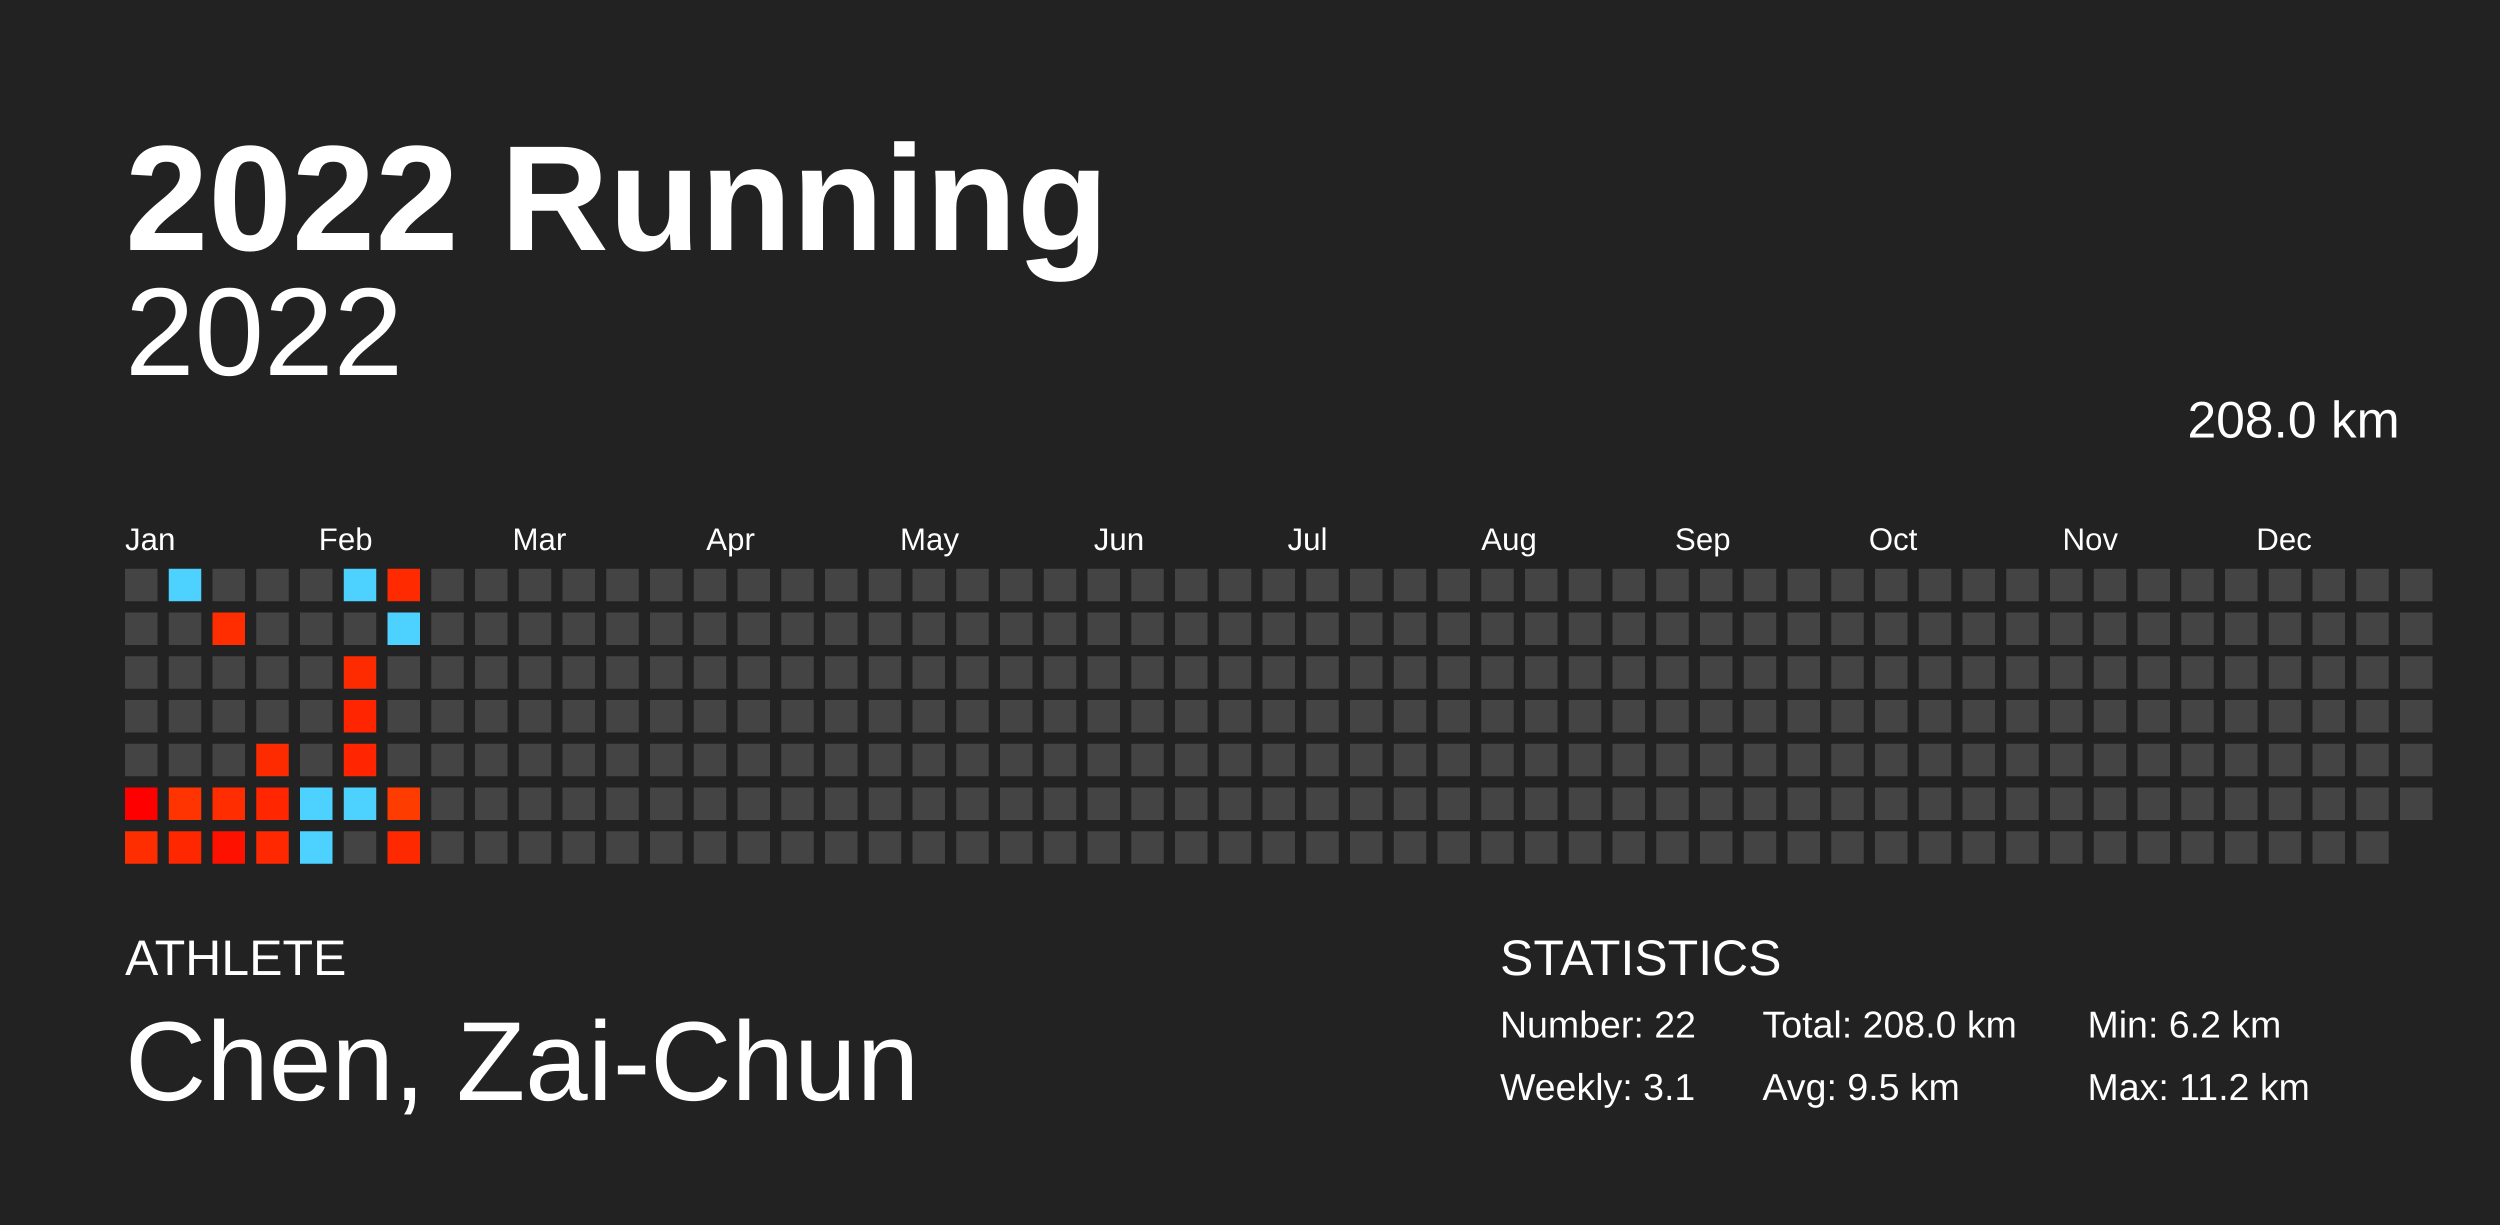
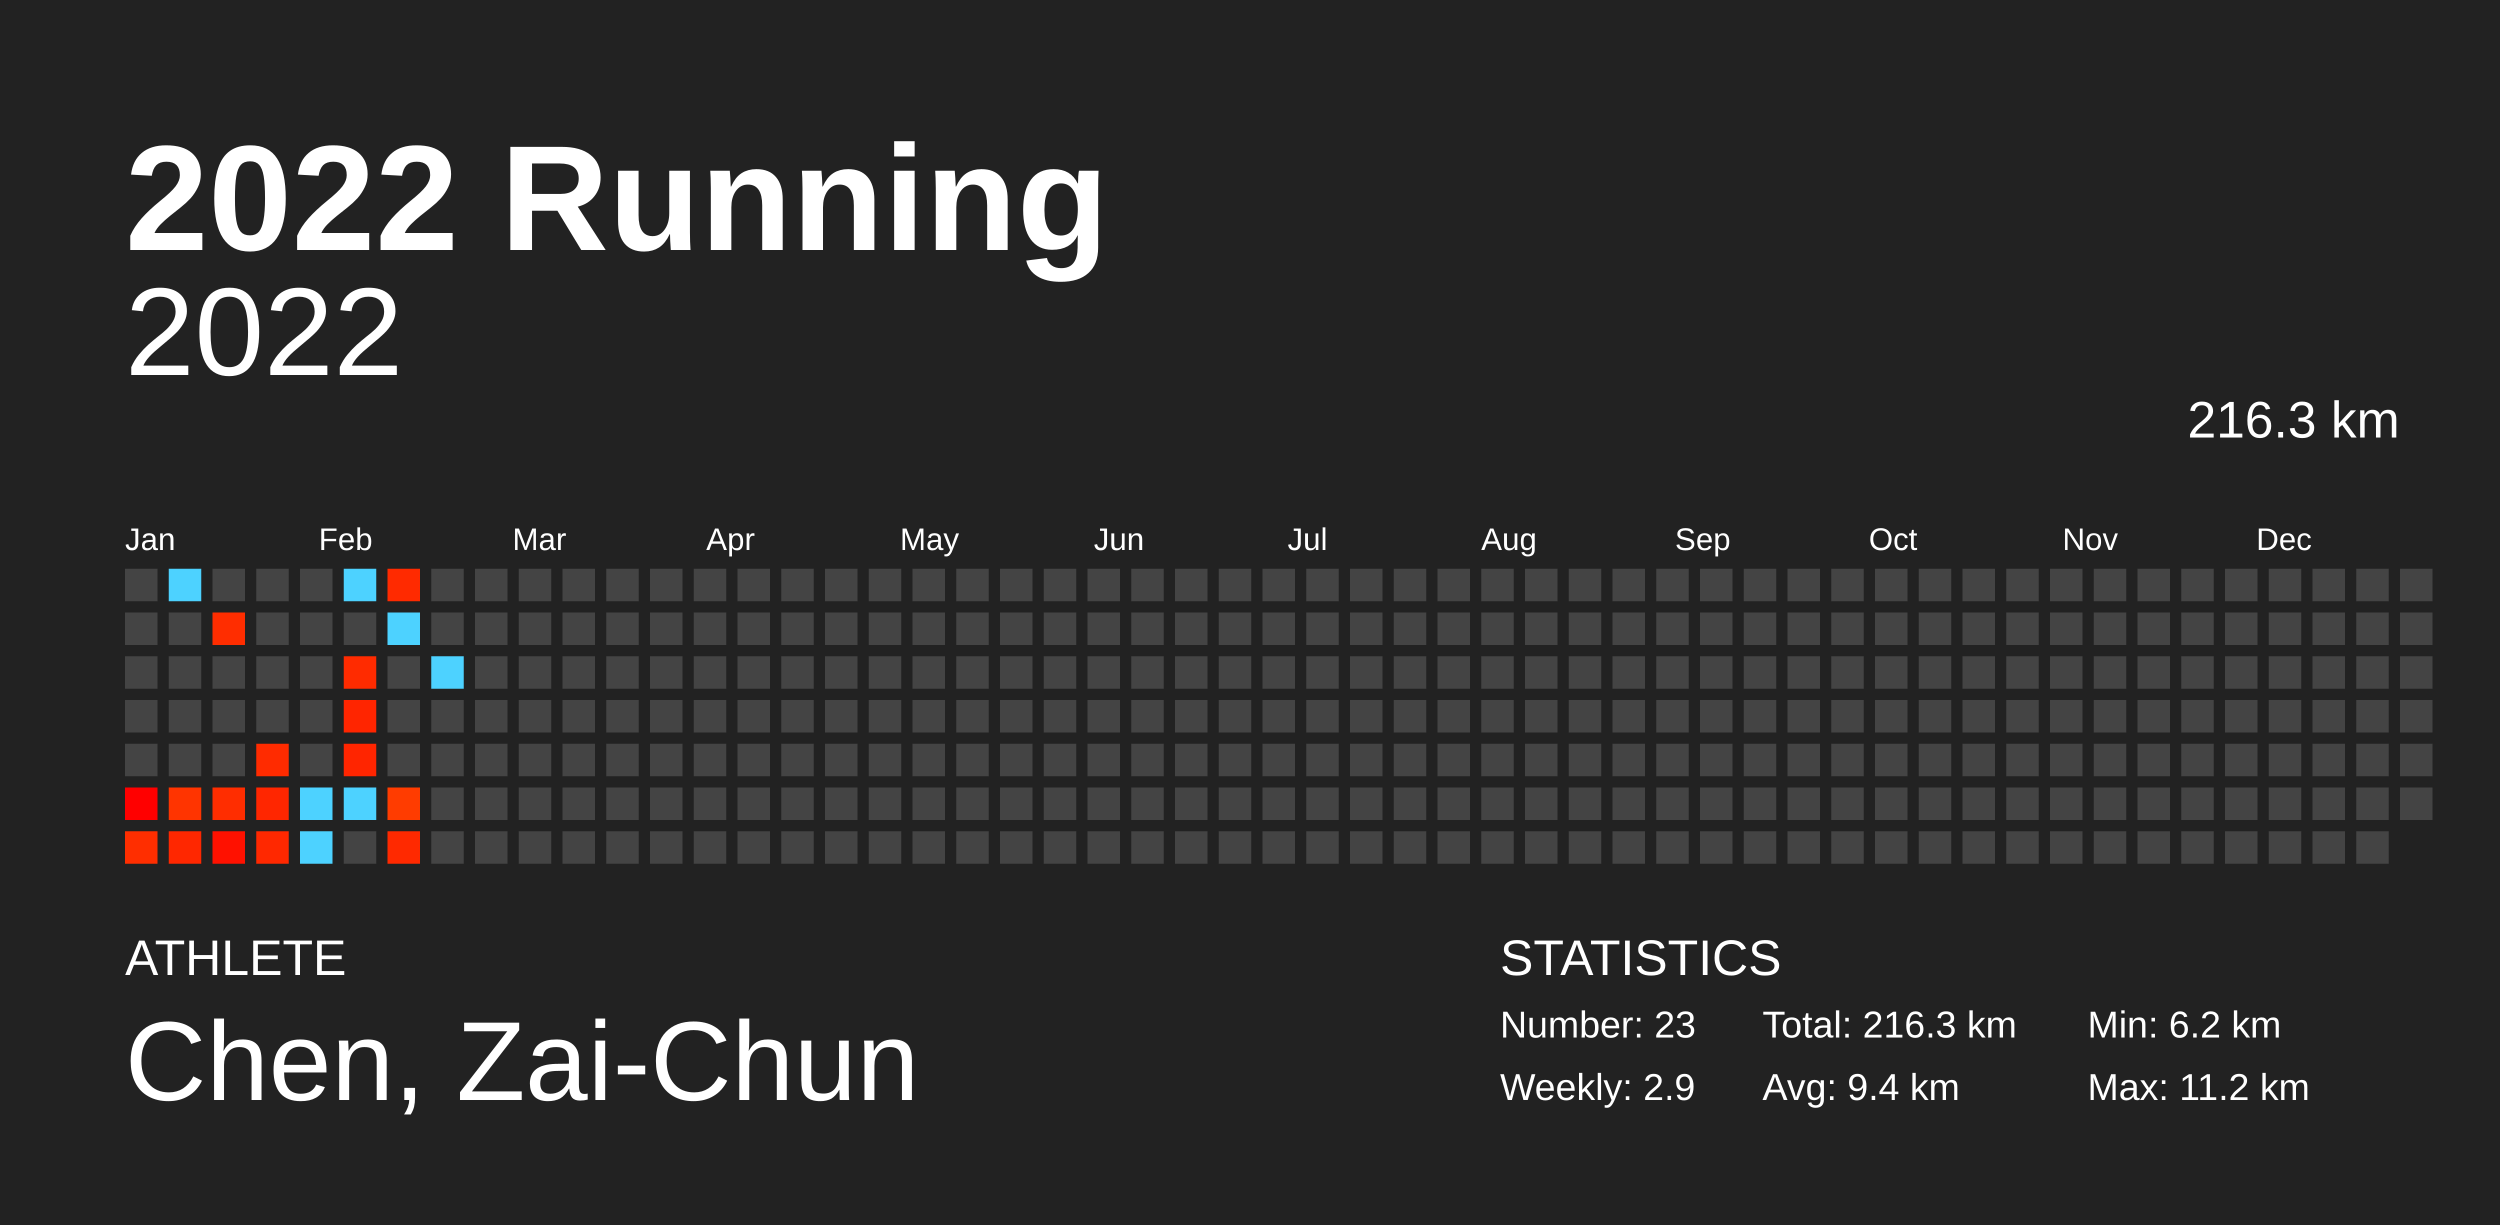
<svg xmlns="http://www.w3.org/2000/svg" baseProfile="full" height="98mm" version="1.1" viewBox="0,0,200,98" width="200mm">
  <defs />
  <rect fill="#222222" height="98" width="200" x="0" y="0" />
  <text fill="#FFFFFF" style="font-size:12px; font-family:Arial; font-weight:bold;" x="10" y="20">2022 Running</text>
  <text fill="#FFFFFF" style="font-size:4px; font-family:Arial" x="10" y="78">ATHLETE</text>
  <text fill="#FFFFFF" style="font-size:9px; font-family:Arial" x="10" y="88">Chen, Zai-Chun</text>
  <text fill="#FFFFFF" style="font-size:4px; font-family:Arial" x="120" y="78">STATISTICS</text>
-   <text fill="#FFFFFF" style="font-size:3px; font-family:Arial" x="120" y="83">Number: 22</text>
-   <text fill="#FFFFFF" style="font-size:3px; font-family:Arial" x="120" y="88">Weekly: 3.1</text>
-   <text fill="#FFFFFF" style="font-size:3px; font-family:Arial" x="141" y="83">Total: 208.0 km</text>
-   <text fill="#FFFFFF" style="font-size:3px; font-family:Arial" x="141" y="88">Avg: 9.5 km</text>
+   <text fill="#FFFFFF" style="font-size:3px; font-family:Arial" x="120" y="83">Number: 23</text>
+   <text fill="#FFFFFF" style="font-size:3px; font-family:Arial" x="120" y="88">Weekly: 2.9</text>
+   <text fill="#FFFFFF" style="font-size:3px; font-family:Arial" x="141" y="83">Total: 216.3 km</text>
+   <text fill="#FFFFFF" style="font-size:3px; font-family:Arial" x="141" y="88">Avg: 9.4 km</text>
  <text fill="#FFFFFF" style="font-size:3px; font-family:Arial" x="167" y="83">Min: 6.2 km</text>
  <text fill="#FFFFFF" style="font-size:3px; font-family:Arial" x="167" y="88">Max: 11.2 km</text>
  <text alignment-baseline="hanging" fill="#FFFFFF" style="font-size:10.0px; font-family:Arial;" x="10" y="30">2022</text>
-   <text alignment-baseline="hanging" fill="#FFFFFF" style="font-size:4.125px; font-family:Arial;" x="175" y="35">208.0 km</text>
+   <text alignment-baseline="hanging" fill="#FFFFFF" style="font-size:4.125px; font-family:Arial;" x="175" y="35">216.3 km</text>
  <text fill="#FFFFFF" style="font-size:2.5px; font-family:Arial" x="10.0" y="44">Jan</text>
  <text fill="#FFFFFF" style="font-size:2.5px; font-family:Arial" x="25.5" y="44">Feb</text>
  <text fill="#FFFFFF" style="font-size:2.5px; font-family:Arial" x="41.0" y="44">Mar</text>
  <text fill="#FFFFFF" style="font-size:2.5px; font-family:Arial" x="56.5" y="44">Apr</text>
  <text fill="#FFFFFF" style="font-size:2.5px; font-family:Arial" x="72.0" y="44">May</text>
  <text fill="#FFFFFF" style="font-size:2.5px; font-family:Arial" x="87.5" y="44">Jun</text>
  <text fill="#FFFFFF" style="font-size:2.5px; font-family:Arial" x="103.0" y="44">Jul</text>
  <text fill="#FFFFFF" style="font-size:2.5px; font-family:Arial" x="118.5" y="44">Aug</text>
  <text fill="#FFFFFF" style="font-size:2.5px; font-family:Arial" x="134.0" y="44">Sep</text>
  <text fill="#FFFFFF" style="font-size:2.5px; font-family:Arial" x="149.5" y="44">Oct</text>
  <text fill="#FFFFFF" style="font-size:2.5px; font-family:Arial" x="165.0" y="44">Nov</text>
  <text fill="#FFFFFF" style="font-size:2.5px; font-family:Arial" x="180.5" y="44">Dec</text>
  <rect fill="#444444" height="2.6" width="2.6" x="10.0" y="45.5" />
  <rect fill="#444444" height="2.6" width="2.6" x="10.0" y="49.0" />
  <rect fill="#444444" height="2.6" width="2.6" x="10.0" y="52.5" />
  <rect fill="#444444" height="2.6" width="2.6" x="10.0" y="56.0" />
  <rect fill="#444444" height="2.6" width="2.6" x="10.0" y="59.5" />
  <rect fill="#ff0000" height="2.6" width="2.6" x="10.0" y="63.0" />
  <rect fill="#ff2e00" height="2.6" width="2.6" x="10.0" y="66.5" />
  <rect fill="#4dd2ff" height="2.6" width="2.6" x="13.5" y="45.5" />
  <rect fill="#444444" height="2.6" width="2.6" x="13.5" y="49.0" />
  <rect fill="#444444" height="2.6" width="2.6" x="13.5" y="52.5" />
  <rect fill="#444444" height="2.6" width="2.6" x="13.5" y="56.0" />
  <rect fill="#444444" height="2.6" width="2.6" x="13.5" y="59.5" />
  <rect fill="#ff3400" height="2.6" width="2.6" x="13.5" y="63.0" />
  <rect fill="#ff2700" height="2.6" width="2.6" x="13.5" y="66.5" />
  <rect fill="#444444" height="2.6" width="2.6" x="17.0" y="45.5" />
  <rect fill="#ff2d00" height="2.6" width="2.6" x="17.0" y="49.0" />
  <rect fill="#444444" height="2.6" width="2.6" x="17.0" y="52.5" />
  <rect fill="#444444" height="2.6" width="2.6" x="17.0" y="56.0" />
  <rect fill="#444444" height="2.6" width="2.6" x="17.0" y="59.5" />
  <rect fill="#ff2d00" height="2.6" width="2.6" x="17.0" y="63.0" />
  <rect fill="#ff1100" height="2.6" width="2.6" x="17.0" y="66.5" />
  <rect fill="#444444" height="2.6" width="2.6" x="20.5" y="45.5" />
  <rect fill="#444444" height="2.6" width="2.6" x="20.5" y="49.0" />
  <rect fill="#444444" height="2.6" width="2.6" x="20.5" y="52.5" />
  <rect fill="#444444" height="2.6" width="2.6" x="20.5" y="56.0" />
  <rect fill="#ff2b00" height="2.6" width="2.6" x="20.5" y="59.5" />
  <rect fill="#ff2600" height="2.6" width="2.6" x="20.5" y="63.0" />
  <rect fill="#ff2800" height="2.6" width="2.6" x="20.5" y="66.5" />
  <rect fill="#444444" height="2.6" width="2.6" x="24.0" y="45.5" />
  <rect fill="#444444" height="2.6" width="2.6" x="24.0" y="49.0" />
  <rect fill="#444444" height="2.6" width="2.6" x="24.0" y="52.5" />
  <rect fill="#444444" height="2.6" width="2.6" x="24.0" y="56.0" />
  <rect fill="#444444" height="2.6" width="2.6" x="24.0" y="59.5" />
  <rect fill="#4dd2ff" height="2.6" width="2.6" x="24.0" y="63.0" />
  <rect fill="#4dd2ff" height="2.6" width="2.6" x="24.0" y="66.5" />
  <rect fill="#4dd2ff" height="2.6" width="2.6" x="27.5" y="45.5" />
  <rect fill="#444444" height="2.6" width="2.6" x="27.5" y="49.0" />
  <rect fill="#ff2b00" height="2.6" width="2.6" x="27.5" y="52.5" />
  <rect fill="#ff2500" height="2.6" width="2.6" x="27.5" y="56.0" />
  <rect fill="#ff2500" height="2.6" width="2.6" x="27.5" y="59.5" />
  <rect fill="#4dd2ff" height="2.6" width="2.6" x="27.5" y="63.0" />
  <rect fill="#444444" height="2.6" width="2.6" x="27.5" y="66.5" />
  <rect fill="#ff2a00" height="2.6" width="2.6" x="31.0" y="45.5" />
  <rect fill="#4dd2ff" height="2.6" width="2.6" x="31.0" y="49.0" />
  <rect fill="#444444" height="2.6" width="2.6" x="31.0" y="52.5" />
  <rect fill="#444444" height="2.6" width="2.6" x="31.0" y="56.0" />
  <rect fill="#444444" height="2.6" width="2.6" x="31.0" y="59.5" />
  <rect fill="#ff3c00" height="2.6" width="2.6" x="31.0" y="63.0" />
  <rect fill="#ff2900" height="2.6" width="2.6" x="31.0" y="66.5" />
  <rect fill="#444444" height="2.6" width="2.6" x="34.5" y="45.5" />
  <rect fill="#444444" height="2.6" width="2.6" x="34.5" y="49.0" />
-   <rect fill="#444444" height="2.6" width="2.6" x="34.5" y="52.5" />
+   <rect fill="#4dd2ff" height="2.6" width="2.6" x="34.5" y="52.5" />
  <rect fill="#444444" height="2.6" width="2.6" x="34.5" y="56.0" />
  <rect fill="#444444" height="2.6" width="2.6" x="34.5" y="59.5" />
  <rect fill="#444444" height="2.6" width="2.6" x="34.5" y="63.0" />
  <rect fill="#444444" height="2.6" width="2.6" x="34.5" y="66.5" />
  <rect fill="#444444" height="2.6" width="2.6" x="38.0" y="45.5" />
  <rect fill="#444444" height="2.6" width="2.6" x="38.0" y="49.0" />
  <rect fill="#444444" height="2.6" width="2.6" x="38.0" y="52.5" />
  <rect fill="#444444" height="2.6" width="2.6" x="38.0" y="56.0" />
  <rect fill="#444444" height="2.6" width="2.6" x="38.0" y="59.5" />
  <rect fill="#444444" height="2.6" width="2.6" x="38.0" y="63.0" />
  <rect fill="#444444" height="2.6" width="2.6" x="38.0" y="66.5" />
  <rect fill="#444444" height="2.6" width="2.6" x="41.5" y="45.5" />
  <rect fill="#444444" height="2.6" width="2.6" x="41.5" y="49.0" />
  <rect fill="#444444" height="2.6" width="2.6" x="41.5" y="52.5" />
  <rect fill="#444444" height="2.6" width="2.6" x="41.5" y="56.0" />
  <rect fill="#444444" height="2.6" width="2.6" x="41.5" y="59.5" />
  <rect fill="#444444" height="2.6" width="2.6" x="41.5" y="63.0" />
  <rect fill="#444444" height="2.6" width="2.6" x="41.5" y="66.5" />
  <rect fill="#444444" height="2.6" width="2.6" x="45.0" y="45.5" />
  <rect fill="#444444" height="2.6" width="2.6" x="45.0" y="49.0" />
  <rect fill="#444444" height="2.6" width="2.6" x="45.0" y="52.5" />
  <rect fill="#444444" height="2.6" width="2.6" x="45.0" y="56.0" />
  <rect fill="#444444" height="2.6" width="2.6" x="45.0" y="59.5" />
  <rect fill="#444444" height="2.6" width="2.6" x="45.0" y="63.0" />
  <rect fill="#444444" height="2.6" width="2.6" x="45.0" y="66.5" />
  <rect fill="#444444" height="2.6" width="2.6" x="48.5" y="45.5" />
  <rect fill="#444444" height="2.6" width="2.6" x="48.5" y="49.0" />
  <rect fill="#444444" height="2.6" width="2.6" x="48.5" y="52.5" />
  <rect fill="#444444" height="2.6" width="2.6" x="48.5" y="56.0" />
  <rect fill="#444444" height="2.6" width="2.6" x="48.5" y="59.5" />
  <rect fill="#444444" height="2.6" width="2.6" x="48.5" y="63.0" />
  <rect fill="#444444" height="2.6" width="2.6" x="48.5" y="66.5" />
  <rect fill="#444444" height="2.6" width="2.6" x="52.0" y="45.5" />
  <rect fill="#444444" height="2.6" width="2.6" x="52.0" y="49.0" />
  <rect fill="#444444" height="2.6" width="2.6" x="52.0" y="52.5" />
  <rect fill="#444444" height="2.6" width="2.6" x="52.0" y="56.0" />
  <rect fill="#444444" height="2.6" width="2.6" x="52.0" y="59.5" />
  <rect fill="#444444" height="2.6" width="2.6" x="52.0" y="63.0" />
  <rect fill="#444444" height="2.6" width="2.6" x="52.0" y="66.5" />
  <rect fill="#444444" height="2.6" width="2.6" x="55.5" y="45.5" />
  <rect fill="#444444" height="2.6" width="2.6" x="55.5" y="49.0" />
  <rect fill="#444444" height="2.6" width="2.6" x="55.5" y="52.5" />
  <rect fill="#444444" height="2.6" width="2.6" x="55.5" y="56.0" />
  <rect fill="#444444" height="2.6" width="2.6" x="55.5" y="59.5" />
  <rect fill="#444444" height="2.6" width="2.6" x="55.5" y="63.0" />
  <rect fill="#444444" height="2.6" width="2.6" x="55.5" y="66.5" />
  <rect fill="#444444" height="2.6" width="2.6" x="59.0" y="45.5" />
  <rect fill="#444444" height="2.6" width="2.6" x="59.0" y="49.0" />
  <rect fill="#444444" height="2.6" width="2.6" x="59.0" y="52.5" />
  <rect fill="#444444" height="2.6" width="2.6" x="59.0" y="56.0" />
  <rect fill="#444444" height="2.6" width="2.6" x="59.0" y="59.5" />
  <rect fill="#444444" height="2.6" width="2.6" x="59.0" y="63.0" />
  <rect fill="#444444" height="2.6" width="2.6" x="59.0" y="66.5" />
  <rect fill="#444444" height="2.6" width="2.6" x="62.5" y="45.5" />
  <rect fill="#444444" height="2.6" width="2.6" x="62.5" y="49.0" />
  <rect fill="#444444" height="2.6" width="2.6" x="62.5" y="52.5" />
  <rect fill="#444444" height="2.6" width="2.6" x="62.5" y="56.0" />
  <rect fill="#444444" height="2.6" width="2.6" x="62.5" y="59.5" />
  <rect fill="#444444" height="2.6" width="2.6" x="62.5" y="63.0" />
  <rect fill="#444444" height="2.6" width="2.6" x="62.5" y="66.5" />
  <rect fill="#444444" height="2.6" width="2.6" x="66.0" y="45.5" />
  <rect fill="#444444" height="2.6" width="2.6" x="66.0" y="49.0" />
  <rect fill="#444444" height="2.6" width="2.6" x="66.0" y="52.5" />
  <rect fill="#444444" height="2.6" width="2.6" x="66.0" y="56.0" />
  <rect fill="#444444" height="2.6" width="2.6" x="66.0" y="59.5" />
  <rect fill="#444444" height="2.6" width="2.6" x="66.0" y="63.0" />
  <rect fill="#444444" height="2.6" width="2.6" x="66.0" y="66.5" />
  <rect fill="#444444" height="2.6" width="2.6" x="69.5" y="45.5" />
  <rect fill="#444444" height="2.6" width="2.6" x="69.5" y="49.0" />
  <rect fill="#444444" height="2.6" width="2.6" x="69.5" y="52.5" />
  <rect fill="#444444" height="2.6" width="2.6" x="69.5" y="56.0" />
  <rect fill="#444444" height="2.6" width="2.6" x="69.5" y="59.5" />
  <rect fill="#444444" height="2.6" width="2.6" x="69.5" y="63.0" />
  <rect fill="#444444" height="2.6" width="2.6" x="69.5" y="66.5" />
  <rect fill="#444444" height="2.6" width="2.6" x="73.0" y="45.5" />
  <rect fill="#444444" height="2.6" width="2.6" x="73.0" y="49.0" />
  <rect fill="#444444" height="2.6" width="2.6" x="73.0" y="52.5" />
  <rect fill="#444444" height="2.6" width="2.6" x="73.0" y="56.0" />
  <rect fill="#444444" height="2.6" width="2.6" x="73.0" y="59.5" />
  <rect fill="#444444" height="2.6" width="2.6" x="73.0" y="63.0" />
  <rect fill="#444444" height="2.6" width="2.6" x="73.0" y="66.5" />
  <rect fill="#444444" height="2.6" width="2.6" x="76.5" y="45.5" />
  <rect fill="#444444" height="2.6" width="2.6" x="76.5" y="49.0" />
  <rect fill="#444444" height="2.6" width="2.6" x="76.5" y="52.5" />
  <rect fill="#444444" height="2.6" width="2.6" x="76.5" y="56.0" />
  <rect fill="#444444" height="2.6" width="2.6" x="76.5" y="59.5" />
  <rect fill="#444444" height="2.6" width="2.6" x="76.5" y="63.0" />
  <rect fill="#444444" height="2.6" width="2.6" x="76.5" y="66.5" />
  <rect fill="#444444" height="2.6" width="2.6" x="80.0" y="45.5" />
  <rect fill="#444444" height="2.6" width="2.6" x="80.0" y="49.0" />
  <rect fill="#444444" height="2.6" width="2.6" x="80.0" y="52.5" />
  <rect fill="#444444" height="2.6" width="2.6" x="80.0" y="56.0" />
  <rect fill="#444444" height="2.6" width="2.6" x="80.0" y="59.5" />
  <rect fill="#444444" height="2.6" width="2.6" x="80.0" y="63.0" />
  <rect fill="#444444" height="2.6" width="2.6" x="80.0" y="66.5" />
  <rect fill="#444444" height="2.6" width="2.6" x="83.5" y="45.5" />
  <rect fill="#444444" height="2.6" width="2.6" x="83.5" y="49.0" />
  <rect fill="#444444" height="2.6" width="2.6" x="83.5" y="52.5" />
  <rect fill="#444444" height="2.6" width="2.6" x="83.5" y="56.0" />
  <rect fill="#444444" height="2.6" width="2.6" x="83.5" y="59.5" />
  <rect fill="#444444" height="2.6" width="2.6" x="83.5" y="63.0" />
  <rect fill="#444444" height="2.6" width="2.6" x="83.5" y="66.5" />
  <rect fill="#444444" height="2.6" width="2.6" x="87.0" y="45.5" />
  <rect fill="#444444" height="2.6" width="2.6" x="87.0" y="49.0" />
  <rect fill="#444444" height="2.6" width="2.6" x="87.0" y="52.5" />
  <rect fill="#444444" height="2.6" width="2.6" x="87.0" y="56.0" />
  <rect fill="#444444" height="2.6" width="2.6" x="87.0" y="59.5" />
  <rect fill="#444444" height="2.6" width="2.6" x="87.0" y="63.0" />
  <rect fill="#444444" height="2.6" width="2.6" x="87.0" y="66.5" />
  <rect fill="#444444" height="2.6" width="2.6" x="90.5" y="45.5" />
  <rect fill="#444444" height="2.6" width="2.6" x="90.5" y="49.0" />
  <rect fill="#444444" height="2.6" width="2.6" x="90.5" y="52.5" />
  <rect fill="#444444" height="2.6" width="2.6" x="90.5" y="56.0" />
  <rect fill="#444444" height="2.6" width="2.6" x="90.5" y="59.5" />
  <rect fill="#444444" height="2.6" width="2.6" x="90.5" y="63.0" />
  <rect fill="#444444" height="2.6" width="2.6" x="90.5" y="66.5" />
  <rect fill="#444444" height="2.6" width="2.6" x="94.0" y="45.5" />
  <rect fill="#444444" height="2.6" width="2.6" x="94.0" y="49.0" />
  <rect fill="#444444" height="2.6" width="2.6" x="94.0" y="52.5" />
  <rect fill="#444444" height="2.6" width="2.6" x="94.0" y="56.0" />
  <rect fill="#444444" height="2.6" width="2.6" x="94.0" y="59.5" />
  <rect fill="#444444" height="2.6" width="2.6" x="94.0" y="63.0" />
  <rect fill="#444444" height="2.6" width="2.6" x="94.0" y="66.5" />
  <rect fill="#444444" height="2.6" width="2.6" x="97.5" y="45.5" />
  <rect fill="#444444" height="2.6" width="2.6" x="97.5" y="49.0" />
  <rect fill="#444444" height="2.6" width="2.6" x="97.5" y="52.5" />
  <rect fill="#444444" height="2.6" width="2.6" x="97.5" y="56.0" />
  <rect fill="#444444" height="2.6" width="2.6" x="97.5" y="59.5" />
  <rect fill="#444444" height="2.6" width="2.6" x="97.5" y="63.0" />
  <rect fill="#444444" height="2.6" width="2.6" x="97.5" y="66.5" />
  <rect fill="#444444" height="2.6" width="2.6" x="101.0" y="45.5" />
  <rect fill="#444444" height="2.6" width="2.6" x="101.0" y="49.0" />
  <rect fill="#444444" height="2.6" width="2.6" x="101.0" y="52.5" />
  <rect fill="#444444" height="2.6" width="2.6" x="101.0" y="56.0" />
  <rect fill="#444444" height="2.6" width="2.6" x="101.0" y="59.5" />
  <rect fill="#444444" height="2.6" width="2.6" x="101.0" y="63.0" />
  <rect fill="#444444" height="2.6" width="2.6" x="101.0" y="66.5" />
  <rect fill="#444444" height="2.6" width="2.6" x="104.5" y="45.5" />
  <rect fill="#444444" height="2.6" width="2.6" x="104.5" y="49.0" />
  <rect fill="#444444" height="2.6" width="2.6" x="104.5" y="52.5" />
  <rect fill="#444444" height="2.6" width="2.6" x="104.5" y="56.0" />
  <rect fill="#444444" height="2.6" width="2.6" x="104.5" y="59.5" />
  <rect fill="#444444" height="2.6" width="2.6" x="104.5" y="63.0" />
  <rect fill="#444444" height="2.6" width="2.6" x="104.5" y="66.5" />
  <rect fill="#444444" height="2.6" width="2.6" x="108.0" y="45.5" />
  <rect fill="#444444" height="2.6" width="2.6" x="108.0" y="49.0" />
  <rect fill="#444444" height="2.6" width="2.6" x="108.0" y="52.5" />
  <rect fill="#444444" height="2.6" width="2.6" x="108.0" y="56.0" />
  <rect fill="#444444" height="2.6" width="2.6" x="108.0" y="59.5" />
  <rect fill="#444444" height="2.6" width="2.6" x="108.0" y="63.0" />
  <rect fill="#444444" height="2.6" width="2.6" x="108.0" y="66.5" />
  <rect fill="#444444" height="2.6" width="2.6" x="111.5" y="45.5" />
  <rect fill="#444444" height="2.6" width="2.6" x="111.5" y="49.0" />
  <rect fill="#444444" height="2.6" width="2.6" x="111.5" y="52.5" />
  <rect fill="#444444" height="2.6" width="2.6" x="111.5" y="56.0" />
  <rect fill="#444444" height="2.6" width="2.6" x="111.5" y="59.5" />
  <rect fill="#444444" height="2.6" width="2.6" x="111.5" y="63.0" />
  <rect fill="#444444" height="2.6" width="2.6" x="111.5" y="66.5" />
  <rect fill="#444444" height="2.6" width="2.6" x="115.0" y="45.5" />
  <rect fill="#444444" height="2.6" width="2.6" x="115.0" y="49.0" />
  <rect fill="#444444" height="2.6" width="2.6" x="115.0" y="52.5" />
  <rect fill="#444444" height="2.6" width="2.6" x="115.0" y="56.0" />
  <rect fill="#444444" height="2.6" width="2.6" x="115.0" y="59.5" />
  <rect fill="#444444" height="2.6" width="2.6" x="115.0" y="63.0" />
  <rect fill="#444444" height="2.6" width="2.6" x="115.0" y="66.5" />
  <rect fill="#444444" height="2.6" width="2.6" x="118.5" y="45.5" />
  <rect fill="#444444" height="2.6" width="2.6" x="118.5" y="49.0" />
  <rect fill="#444444" height="2.6" width="2.6" x="118.5" y="52.5" />
  <rect fill="#444444" height="2.6" width="2.6" x="118.5" y="56.0" />
  <rect fill="#444444" height="2.6" width="2.6" x="118.5" y="59.5" />
  <rect fill="#444444" height="2.6" width="2.6" x="118.5" y="63.0" />
  <rect fill="#444444" height="2.6" width="2.6" x="118.5" y="66.5" />
  <rect fill="#444444" height="2.6" width="2.6" x="122.0" y="45.5" />
  <rect fill="#444444" height="2.6" width="2.6" x="122.0" y="49.0" />
  <rect fill="#444444" height="2.6" width="2.6" x="122.0" y="52.5" />
  <rect fill="#444444" height="2.6" width="2.6" x="122.0" y="56.0" />
  <rect fill="#444444" height="2.6" width="2.6" x="122.0" y="59.5" />
  <rect fill="#444444" height="2.6" width="2.6" x="122.0" y="63.0" />
  <rect fill="#444444" height="2.6" width="2.6" x="122.0" y="66.5" />
  <rect fill="#444444" height="2.6" width="2.6" x="125.5" y="45.5" />
  <rect fill="#444444" height="2.6" width="2.6" x="125.5" y="49.0" />
  <rect fill="#444444" height="2.6" width="2.6" x="125.5" y="52.5" />
  <rect fill="#444444" height="2.6" width="2.6" x="125.5" y="56.0" />
  <rect fill="#444444" height="2.6" width="2.6" x="125.5" y="59.5" />
  <rect fill="#444444" height="2.6" width="2.6" x="125.5" y="63.0" />
  <rect fill="#444444" height="2.6" width="2.6" x="125.5" y="66.5" />
  <rect fill="#444444" height="2.6" width="2.6" x="129.0" y="45.5" />
  <rect fill="#444444" height="2.6" width="2.6" x="129.0" y="49.0" />
  <rect fill="#444444" height="2.6" width="2.6" x="129.0" y="52.5" />
  <rect fill="#444444" height="2.6" width="2.6" x="129.0" y="56.0" />
  <rect fill="#444444" height="2.6" width="2.6" x="129.0" y="59.5" />
  <rect fill="#444444" height="2.6" width="2.6" x="129.0" y="63.0" />
  <rect fill="#444444" height="2.6" width="2.6" x="129.0" y="66.5" />
  <rect fill="#444444" height="2.6" width="2.6" x="132.5" y="45.5" />
  <rect fill="#444444" height="2.6" width="2.6" x="132.5" y="49.0" />
  <rect fill="#444444" height="2.6" width="2.6" x="132.5" y="52.5" />
  <rect fill="#444444" height="2.6" width="2.6" x="132.5" y="56.0" />
  <rect fill="#444444" height="2.6" width="2.6" x="132.5" y="59.5" />
  <rect fill="#444444" height="2.6" width="2.6" x="132.5" y="63.0" />
  <rect fill="#444444" height="2.6" width="2.6" x="132.5" y="66.5" />
  <rect fill="#444444" height="2.6" width="2.6" x="136.0" y="45.5" />
  <rect fill="#444444" height="2.6" width="2.6" x="136.0" y="49.0" />
  <rect fill="#444444" height="2.6" width="2.6" x="136.0" y="52.5" />
  <rect fill="#444444" height="2.6" width="2.6" x="136.0" y="56.0" />
  <rect fill="#444444" height="2.6" width="2.6" x="136.0" y="59.5" />
  <rect fill="#444444" height="2.6" width="2.6" x="136.0" y="63.0" />
  <rect fill="#444444" height="2.6" width="2.6" x="136.0" y="66.5" />
  <rect fill="#444444" height="2.6" width="2.6" x="139.5" y="45.5" />
  <rect fill="#444444" height="2.6" width="2.6" x="139.5" y="49.0" />
  <rect fill="#444444" height="2.6" width="2.6" x="139.5" y="52.5" />
  <rect fill="#444444" height="2.6" width="2.6" x="139.5" y="56.0" />
  <rect fill="#444444" height="2.6" width="2.6" x="139.5" y="59.5" />
  <rect fill="#444444" height="2.6" width="2.6" x="139.5" y="63.0" />
  <rect fill="#444444" height="2.6" width="2.6" x="139.5" y="66.5" />
  <rect fill="#444444" height="2.6" width="2.6" x="143.0" y="45.5" />
  <rect fill="#444444" height="2.6" width="2.6" x="143.0" y="49.0" />
  <rect fill="#444444" height="2.6" width="2.6" x="143.0" y="52.5" />
  <rect fill="#444444" height="2.6" width="2.6" x="143.0" y="56.0" />
  <rect fill="#444444" height="2.6" width="2.6" x="143.0" y="59.5" />
  <rect fill="#444444" height="2.6" width="2.6" x="143.0" y="63.0" />
  <rect fill="#444444" height="2.6" width="2.6" x="143.0" y="66.5" />
  <rect fill="#444444" height="2.6" width="2.6" x="146.5" y="45.5" />
  <rect fill="#444444" height="2.6" width="2.6" x="146.5" y="49.0" />
  <rect fill="#444444" height="2.6" width="2.6" x="146.5" y="52.5" />
  <rect fill="#444444" height="2.6" width="2.6" x="146.5" y="56.0" />
  <rect fill="#444444" height="2.6" width="2.6" x="146.5" y="59.5" />
  <rect fill="#444444" height="2.6" width="2.6" x="146.5" y="63.0" />
  <rect fill="#444444" height="2.6" width="2.6" x="146.5" y="66.5" />
  <rect fill="#444444" height="2.6" width="2.6" x="150.0" y="45.5" />
  <rect fill="#444444" height="2.6" width="2.6" x="150.0" y="49.0" />
  <rect fill="#444444" height="2.6" width="2.6" x="150.0" y="52.5" />
  <rect fill="#444444" height="2.6" width="2.6" x="150.0" y="56.0" />
  <rect fill="#444444" height="2.6" width="2.6" x="150.0" y="59.5" />
  <rect fill="#444444" height="2.6" width="2.6" x="150.0" y="63.0" />
  <rect fill="#444444" height="2.6" width="2.6" x="150.0" y="66.5" />
  <rect fill="#444444" height="2.6" width="2.6" x="153.5" y="45.5" />
  <rect fill="#444444" height="2.6" width="2.6" x="153.5" y="49.0" />
  <rect fill="#444444" height="2.6" width="2.6" x="153.5" y="52.5" />
  <rect fill="#444444" height="2.6" width="2.6" x="153.5" y="56.0" />
  <rect fill="#444444" height="2.6" width="2.6" x="153.5" y="59.5" />
  <rect fill="#444444" height="2.6" width="2.6" x="153.5" y="63.0" />
  <rect fill="#444444" height="2.6" width="2.6" x="153.5" y="66.5" />
  <rect fill="#444444" height="2.6" width="2.6" x="157.0" y="45.5" />
  <rect fill="#444444" height="2.6" width="2.6" x="157.0" y="49.0" />
  <rect fill="#444444" height="2.6" width="2.6" x="157.0" y="52.5" />
  <rect fill="#444444" height="2.6" width="2.6" x="157.0" y="56.0" />
  <rect fill="#444444" height="2.6" width="2.6" x="157.0" y="59.5" />
  <rect fill="#444444" height="2.6" width="2.6" x="157.0" y="63.0" />
  <rect fill="#444444" height="2.6" width="2.6" x="157.0" y="66.5" />
  <rect fill="#444444" height="2.6" width="2.6" x="160.5" y="45.5" />
  <rect fill="#444444" height="2.6" width="2.6" x="160.5" y="49.0" />
  <rect fill="#444444" height="2.6" width="2.6" x="160.5" y="52.5" />
  <rect fill="#444444" height="2.6" width="2.6" x="160.5" y="56.0" />
  <rect fill="#444444" height="2.6" width="2.6" x="160.5" y="59.5" />
  <rect fill="#444444" height="2.6" width="2.6" x="160.5" y="63.0" />
  <rect fill="#444444" height="2.6" width="2.6" x="160.5" y="66.5" />
  <rect fill="#444444" height="2.6" width="2.6" x="164.0" y="45.5" />
  <rect fill="#444444" height="2.6" width="2.6" x="164.0" y="49.0" />
  <rect fill="#444444" height="2.6" width="2.6" x="164.0" y="52.5" />
  <rect fill="#444444" height="2.6" width="2.6" x="164.0" y="56.0" />
  <rect fill="#444444" height="2.6" width="2.6" x="164.0" y="59.5" />
  <rect fill="#444444" height="2.6" width="2.6" x="164.0" y="63.0" />
  <rect fill="#444444" height="2.6" width="2.6" x="164.0" y="66.5" />
  <rect fill="#444444" height="2.6" width="2.6" x="167.5" y="45.5" />
  <rect fill="#444444" height="2.6" width="2.6" x="167.5" y="49.0" />
  <rect fill="#444444" height="2.6" width="2.6" x="167.5" y="52.5" />
  <rect fill="#444444" height="2.6" width="2.6" x="167.5" y="56.0" />
  <rect fill="#444444" height="2.6" width="2.6" x="167.5" y="59.5" />
  <rect fill="#444444" height="2.6" width="2.6" x="167.5" y="63.0" />
  <rect fill="#444444" height="2.6" width="2.6" x="167.5" y="66.5" />
  <rect fill="#444444" height="2.6" width="2.6" x="171.0" y="45.5" />
  <rect fill="#444444" height="2.6" width="2.6" x="171.0" y="49.0" />
  <rect fill="#444444" height="2.6" width="2.6" x="171.0" y="52.5" />
  <rect fill="#444444" height="2.6" width="2.6" x="171.0" y="56.0" />
  <rect fill="#444444" height="2.6" width="2.6" x="171.0" y="59.5" />
  <rect fill="#444444" height="2.6" width="2.6" x="171.0" y="63.0" />
  <rect fill="#444444" height="2.6" width="2.6" x="171.0" y="66.5" />
  <rect fill="#444444" height="2.6" width="2.6" x="174.5" y="45.5" />
  <rect fill="#444444" height="2.6" width="2.6" x="174.5" y="49.0" />
  <rect fill="#444444" height="2.6" width="2.6" x="174.5" y="52.5" />
  <rect fill="#444444" height="2.6" width="2.6" x="174.5" y="56.0" />
  <rect fill="#444444" height="2.6" width="2.6" x="174.5" y="59.5" />
  <rect fill="#444444" height="2.6" width="2.6" x="174.5" y="63.0" />
  <rect fill="#444444" height="2.6" width="2.6" x="174.5" y="66.5" />
  <rect fill="#444444" height="2.6" width="2.6" x="178.0" y="45.5" />
  <rect fill="#444444" height="2.6" width="2.6" x="178.0" y="49.0" />
  <rect fill="#444444" height="2.6" width="2.6" x="178.0" y="52.5" />
  <rect fill="#444444" height="2.6" width="2.6" x="178.0" y="56.0" />
  <rect fill="#444444" height="2.6" width="2.6" x="178.0" y="59.5" />
  <rect fill="#444444" height="2.6" width="2.6" x="178.0" y="63.0" />
  <rect fill="#444444" height="2.6" width="2.6" x="178.0" y="66.5" />
  <rect fill="#444444" height="2.6" width="2.6" x="181.5" y="45.5" />
  <rect fill="#444444" height="2.6" width="2.6" x="181.5" y="49.0" />
  <rect fill="#444444" height="2.6" width="2.6" x="181.5" y="52.5" />
  <rect fill="#444444" height="2.6" width="2.6" x="181.5" y="56.0" />
  <rect fill="#444444" height="2.6" width="2.6" x="181.5" y="59.5" />
  <rect fill="#444444" height="2.6" width="2.6" x="181.5" y="63.0" />
  <rect fill="#444444" height="2.6" width="2.6" x="181.5" y="66.5" />
  <rect fill="#444444" height="2.6" width="2.6" x="185.0" y="45.5" />
  <rect fill="#444444" height="2.6" width="2.6" x="185.0" y="49.0" />
  <rect fill="#444444" height="2.6" width="2.6" x="185.0" y="52.5" />
  <rect fill="#444444" height="2.6" width="2.6" x="185.0" y="56.0" />
  <rect fill="#444444" height="2.6" width="2.6" x="185.0" y="59.5" />
  <rect fill="#444444" height="2.6" width="2.6" x="185.0" y="63.0" />
  <rect fill="#444444" height="2.6" width="2.6" x="185.0" y="66.5" />
  <rect fill="#444444" height="2.6" width="2.6" x="188.5" y="45.5" />
  <rect fill="#444444" height="2.6" width="2.6" x="188.5" y="49.0" />
  <rect fill="#444444" height="2.6" width="2.6" x="188.5" y="52.5" />
  <rect fill="#444444" height="2.6" width="2.6" x="188.5" y="56.0" />
  <rect fill="#444444" height="2.6" width="2.6" x="188.5" y="59.5" />
  <rect fill="#444444" height="2.6" width="2.6" x="188.5" y="63.0" />
  <rect fill="#444444" height="2.6" width="2.6" x="188.5" y="66.5" />
  <rect fill="#444444" height="2.6" width="2.6" x="192.0" y="45.5" />
  <rect fill="#444444" height="2.6" width="2.6" x="192.0" y="49.0" />
  <rect fill="#444444" height="2.6" width="2.6" x="192.0" y="52.5" />
  <rect fill="#444444" height="2.6" width="2.6" x="192.0" y="56.0" />
  <rect fill="#444444" height="2.6" width="2.6" x="192.0" y="59.5" />
  <rect fill="#444444" height="2.6" width="2.6" x="192.0" y="63.0" />
</svg>
